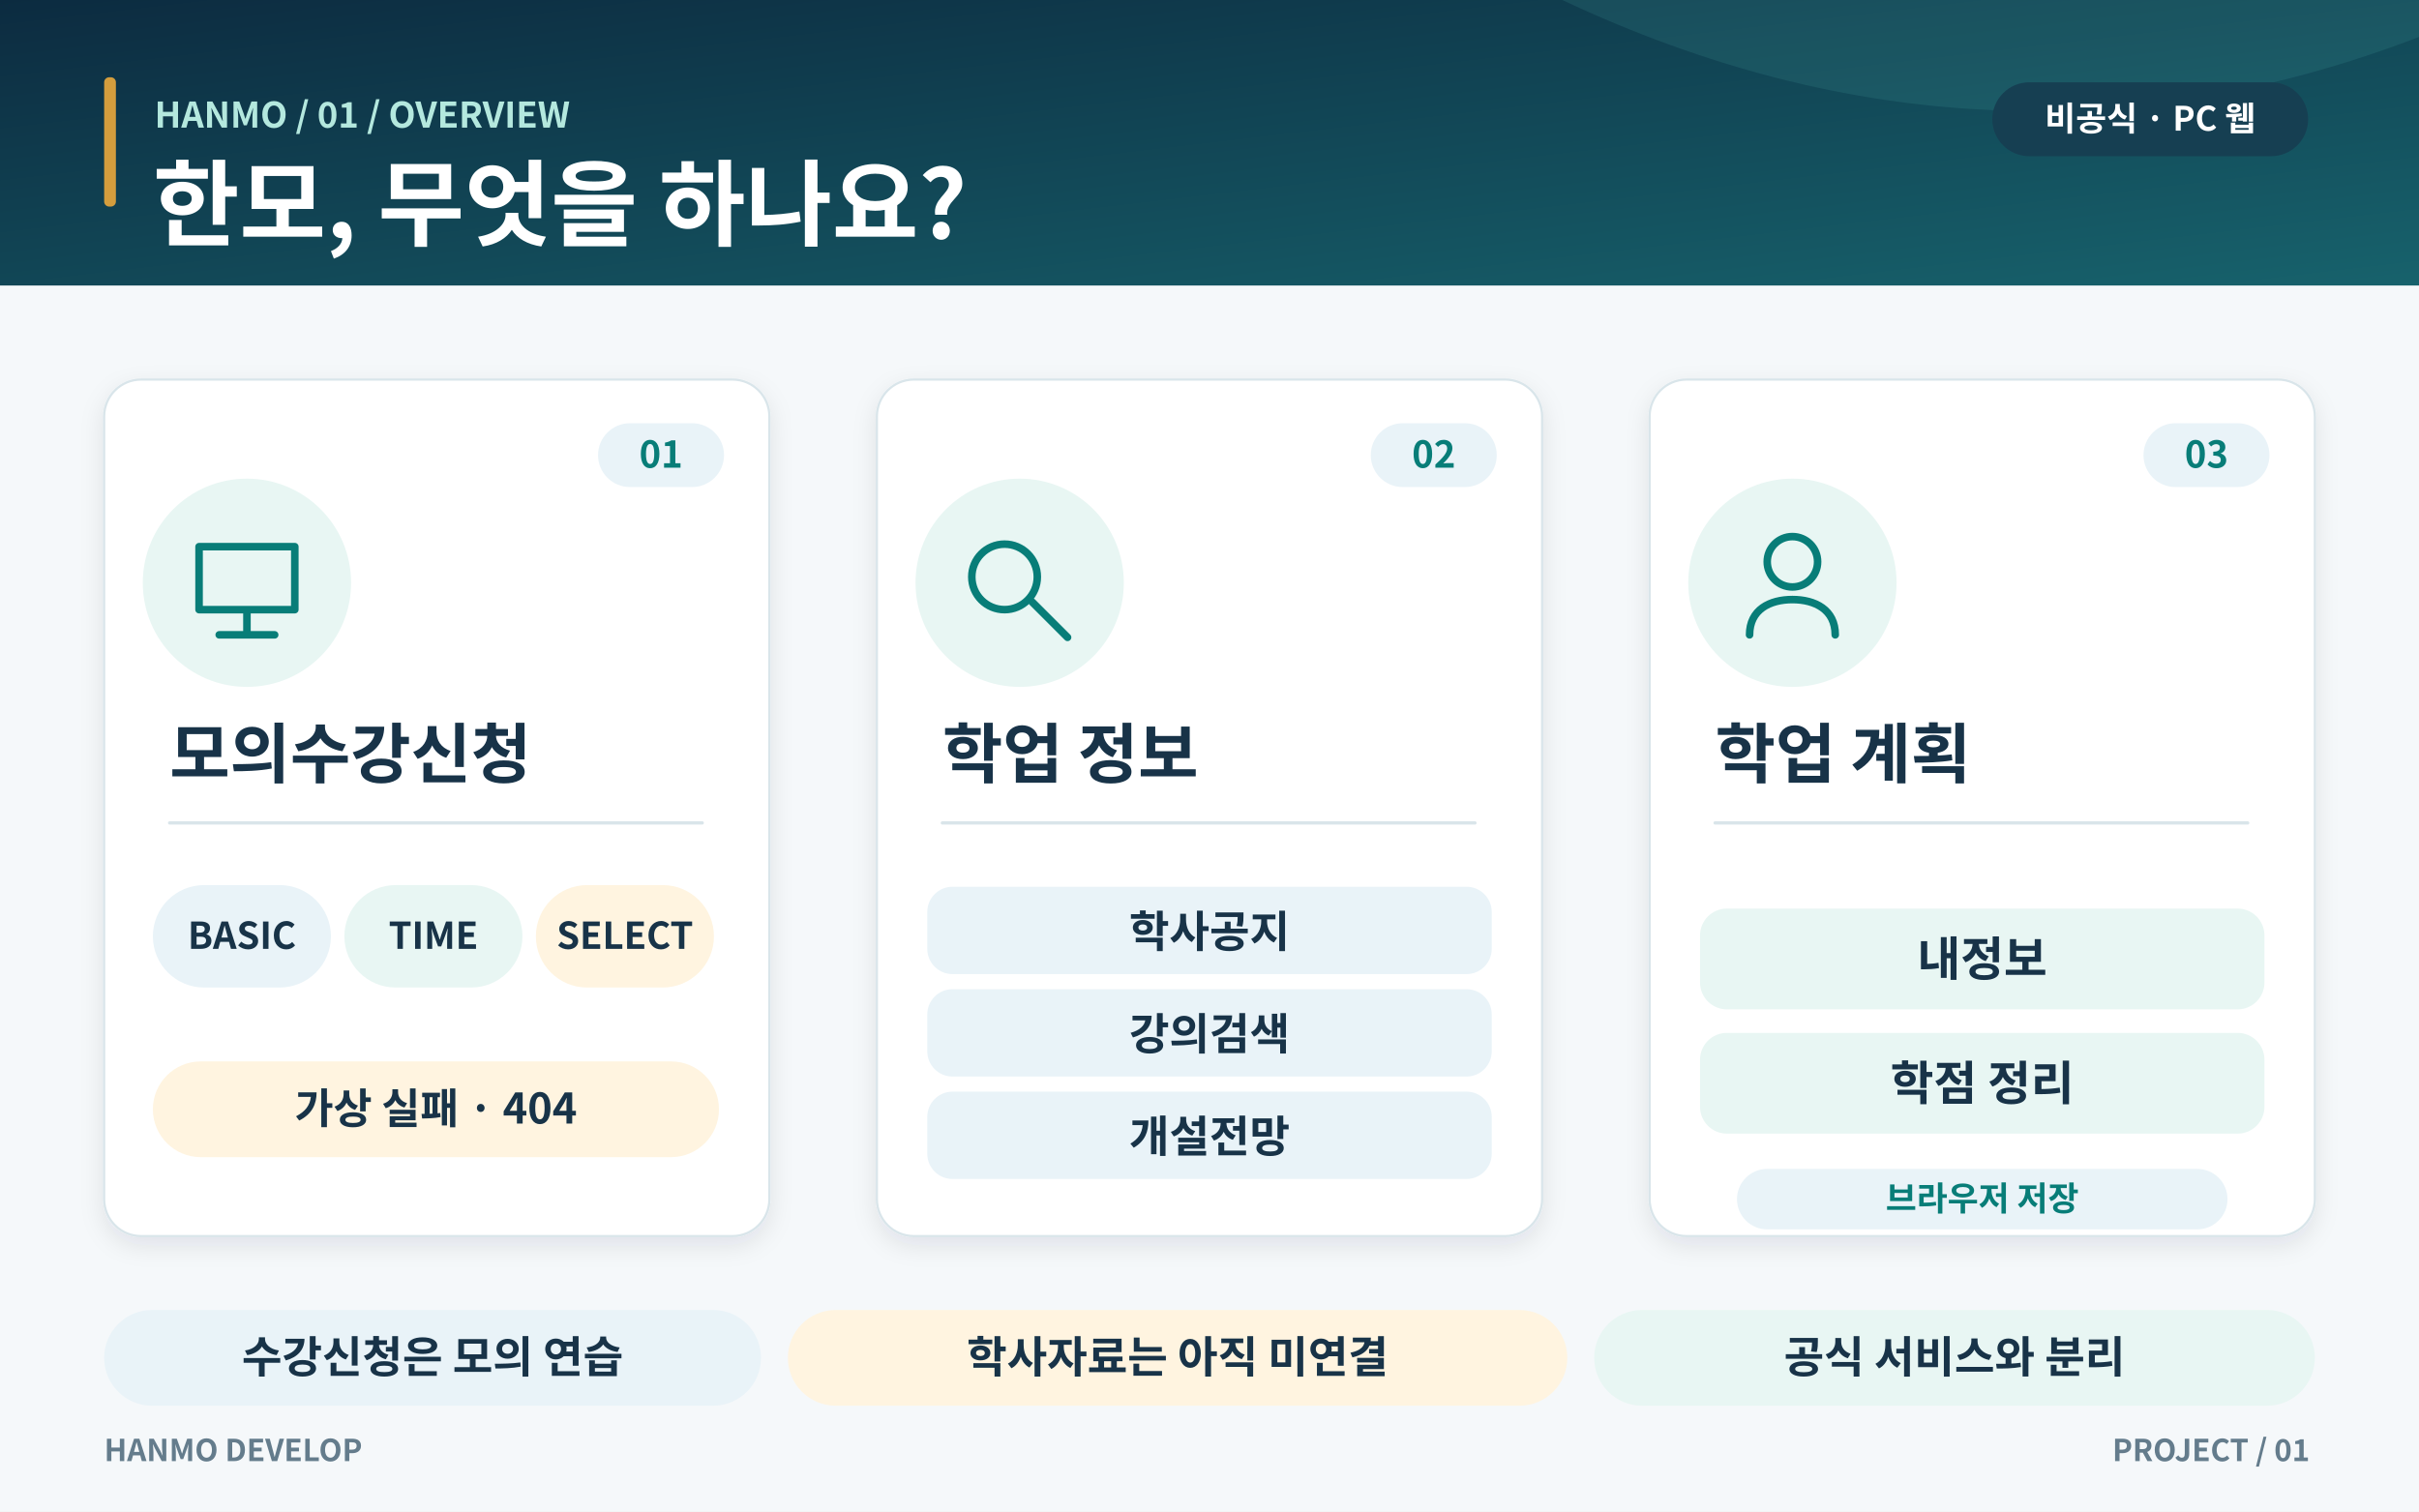
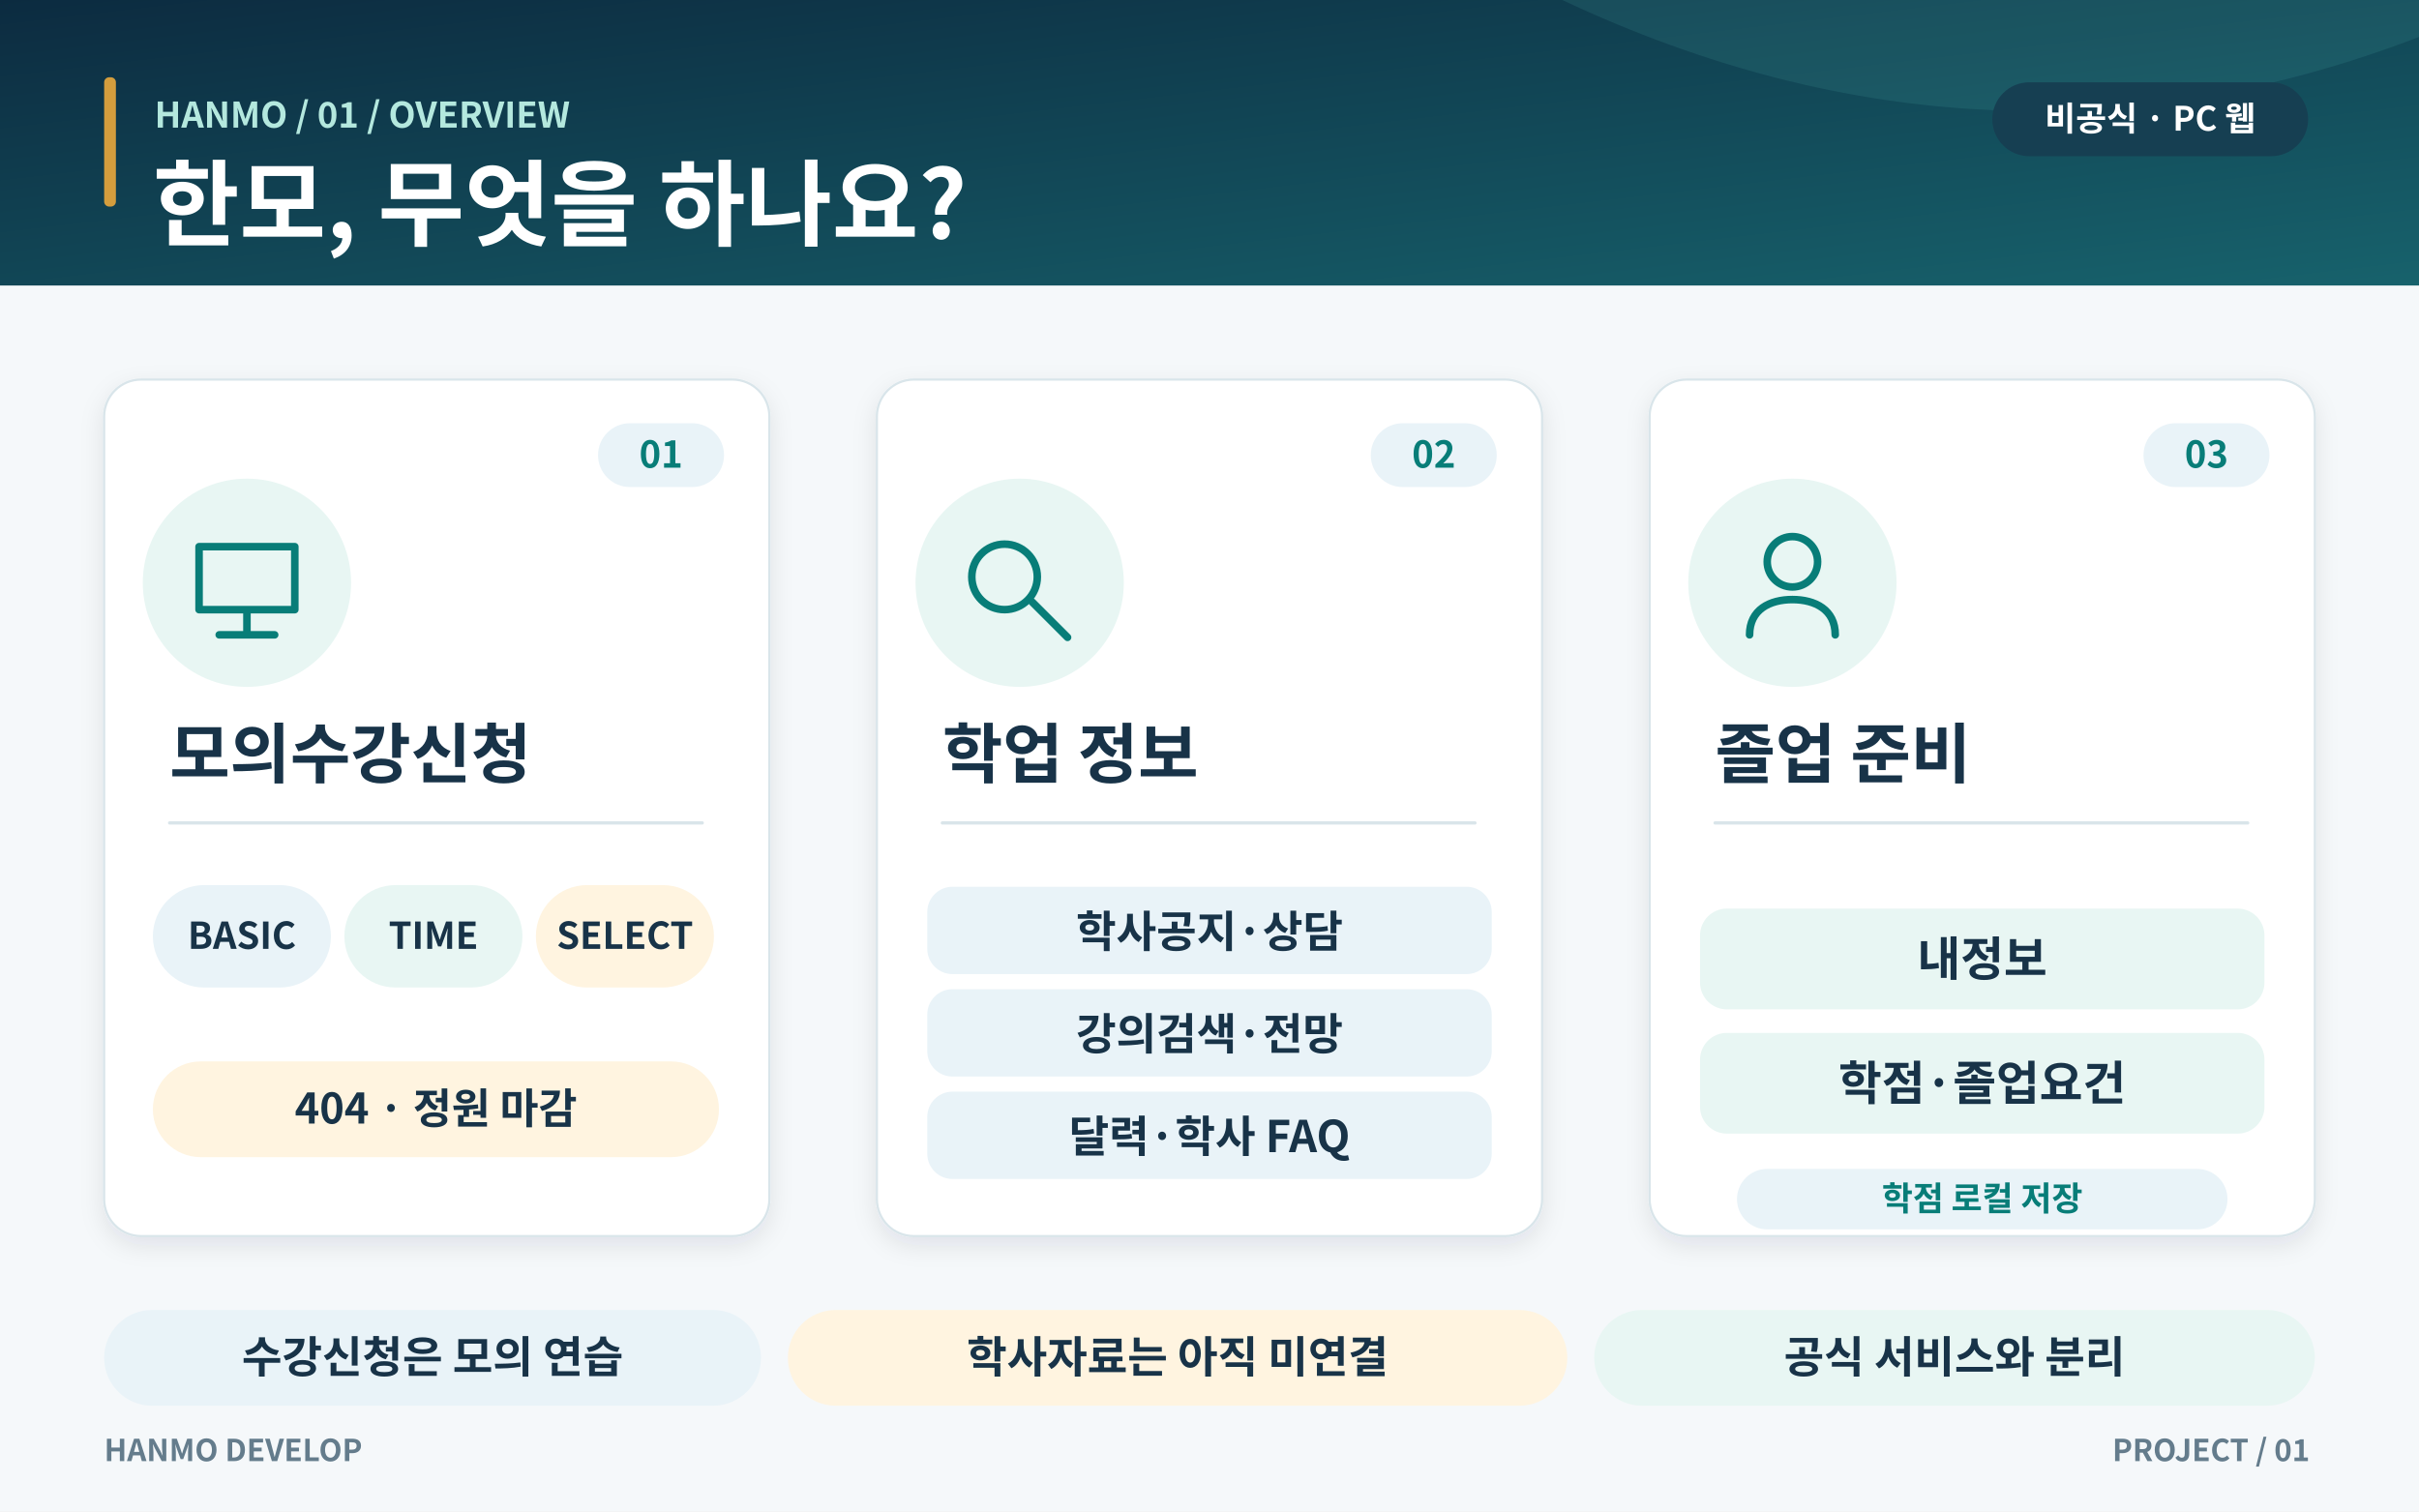
<svg xmlns="http://www.w3.org/2000/svg" width="1440" height="900" viewBox="0 0 1440 900" role="img" aria-labelledby="art-title art-desc">
  <defs>
    <linearGradient id="header" x1="0" x2="1" y1="0" y2="1">
      <stop stop-color="#0C2B40" />
      <stop offset="1" stop-color="#17626C" />
    </linearGradient>
    <filter id="shadow" x="-10%" y="-15%" width="120%" height="135%">
      <feDropShadow dx="0" dy="5" stdDeviation="7" flood-color="#102C43" flood-opacity=".09" />
    </filter>
  </defs>
  <g font-family="Noto Sans CJK KR, Noto Sans KR, NanumSquare, Malgun Gothic, sans-serif">
    <rect x="0" y="0" width="1440" height="900" rx="0" fill="#F5F8FA" />
    <rect x="0" y="0" width="1440" height="170" rx="0" fill="url(#header)" />
    <path d="M930 0Q1185 120 1440 22V0Z" fill="#53B8B1" opacity=".14" />
    <rect x="62" y="46" width="7" height="77" rx="3" fill="#D49D3D" />
    <text id="text-1" x="92" y="76" fill="#B4E8DE" font-size="21" font-weight="740" text-anchor="start">HANMO  /  01  /  OVERVIEW</text>
    <text id="text-2" x="91" y="142" fill="#FFFFFF" font-size="56" font-weight="850" text-anchor="start">한모, 무엇을 하나요?</text>
    <rect x="1186" y="49" width="188" height="44" rx="22" fill="#163F52" />
    <text id="text-3" x="1280" y="77.8" fill="#FFFFFF" font-size="20" font-weight="740" text-anchor="middle">비공식 · PC 웹</text>
    <g filter="url(#shadow)">
      <rect x="62" y="226" width="396" height="510" rx="22" fill="#FFFFFF" stroke="#D9E5EA" stroke-width="1.3" />
    </g>
    <rect x="356" y="252" width="75" height="38" rx="19" fill="#E9F3F8" />
    <text id="text-4" x="393.5" y="278.48" fill="#087D78" font-size="22" font-weight="740" text-anchor="middle">01</text>
    <circle cx="147" cy="347" r="62" fill="#E8F6F3" />
    <g transform="translate(111 312) scale(1.5)">
      <path d="M5 9H43V34H5ZM24 34V44M13 44H35" stroke="#087D78" stroke-width="3" fill="none" stroke-linecap="round" stroke-linejoin="round" />
    </g>
    <text id="text-5" x="101" y="463" fill="#183348" font-size="39" font-weight="820" text-anchor="start">모의수강신청</text>
    <path d="M101 490L418 490" fill="none" stroke="#D9E5EA" stroke-width="2" stroke-linecap="round" />
    <g filter="url(#shadow)">
      <rect x="522" y="226" width="396" height="510" rx="22" fill="#FFFFFF" stroke="#D9E5EA" stroke-width="1.3" />
    </g>
    <rect x="816" y="252" width="75" height="38" rx="19" fill="#E9F3F8" />
    <text id="text-6" x="853.5" y="278.48" fill="#087D78" font-size="22" font-weight="740" text-anchor="middle">02</text>
    <circle cx="607" cy="347" r="62" fill="#E8F6F3" />
    <g transform="translate(571 312) scale(1.5)">
      <path d="M31 21A13 13 0 1 0 5 21A13 13 0 1 0 31 21M29 31L43 45" stroke="#087D78" stroke-width="3" fill="none" stroke-linecap="round" stroke-linejoin="round" />
    </g>
    <text id="text-7" x="561" y="463" fill="#183348" font-size="39" font-weight="820" text-anchor="start">학업 정보</text>
    <path d="M561 490L878 490" fill="none" stroke="#D9E5EA" stroke-width="2" stroke-linecap="round" />
    <g filter="url(#shadow)">
      <rect x="982" y="226" width="396" height="510" rx="22" fill="#FFFFFF" stroke="#D9E5EA" stroke-width="1.3" />
    </g>
    <rect x="1276" y="252" width="75" height="38" rx="19" fill="#E9F3F8" />
    <text id="text-8" x="1313.5" y="278.48" fill="#087D78" font-size="22" font-weight="740" text-anchor="middle">03</text>
    <circle cx="1067" cy="347" r="62" fill="#E8F6F3" />
    <g transform="translate(1031 312) scale(1.5)">
      <path d="M24 25A10 10 0 1 0 24 5A10 10 0 1 0 24 25M7 44C7 34 15 30 24 30C33 30 41 34 41 44" stroke="#087D78" stroke-width="3" fill="none" stroke-linecap="round" stroke-linejoin="round" />
    </g>
-     <text id="text-9" x="1021" y="463" fill="#183348" font-size="39" font-weight="820" text-anchor="start">학업 계획</text>
+     <text id="text-9" x="1021" y="463" fill="#183348" font-size="39" font-weight="820" text-anchor="start">졸업 준비</text>
    <path d="M1021 490L1338 490" fill="none" stroke="#D9E5EA" stroke-width="2" stroke-linecap="round" />
    <rect x="91" y="527" width="106" height="61" rx="30.5" fill="#E9F3F8" />
    <text id="text-10" x="144" y="564.98" fill="#183348" font-size="22" font-weight="740" text-anchor="middle">BASIC</text>
    <rect x="205" y="527" width="106" height="61" rx="30.5" fill="#E8F6F3" />
    <text id="text-11" x="258" y="564.98" fill="#183348" font-size="22" font-weight="740" text-anchor="middle">TIME</text>
    <rect x="319" y="527" width="106" height="61" rx="30.5" fill="#FFF4E0" />
    <text id="text-12" x="372" y="564.98" fill="#183348" font-size="22" font-weight="740" text-anchor="middle">SELECT</text>
    <rect x="91" y="632" width="337" height="57" rx="28.5" fill="#FFF4E0" />
-     <text id="text-13" x="259.5" y="669" fill="#183348" font-size="25" font-weight="740" text-anchor="middle">가상 실패 · 404</text>
+     <text id="text-13" x="259.5" y="669" fill="#183348" font-size="25" font-weight="740" text-anchor="middle">404 · 정원 마감</text>
    <rect x="552" y="528" width="336" height="52" rx="15" fill="#E9F3F8" />
-     <text id="text-14" x="720" y="564" fill="#183348" font-size="26" font-weight="730" text-anchor="middle">학사공지</text>
+     <text id="text-14" x="720" y="564" fill="#183348" font-size="26" font-weight="730" text-anchor="middle">학사공지·상담</text>
    <rect x="552" y="589" width="336" height="52" rx="15" fill="#E9F3F8" />
-     <text id="text-15" x="720" y="625" fill="#183348" font-size="26" font-weight="730" text-anchor="middle">강의검색</text>
+     <text id="text-15" x="720" y="625" fill="#183348" font-size="26" font-weight="730" text-anchor="middle">강의검색·전망</text>
    <rect x="552" y="650" width="336" height="52" rx="15" fill="#E9F3F8" />
-     <text id="text-16" x="720" y="686" fill="#183348" font-size="26" font-weight="730" text-anchor="middle">개설전망</text>
+     <text id="text-16" x="720" y="686" fill="#183348" font-size="26" font-weight="730" text-anchor="middle">달력·학사 FAQ</text>
    <rect x="1012" y="541" width="336" height="60" rx="16" fill="#E8F6F3" />
    <text id="text-17" x="1180" y="581" fill="#183348" font-size="28" font-weight="770" text-anchor="middle">내정보</text>
    <rect x="1012" y="615" width="336" height="60" rx="16" fill="#E8F6F3" />
-     <text id="text-18" x="1180" y="655" fill="#183348" font-size="28" font-weight="770" text-anchor="middle">학점 정리</text>
+     <text id="text-18" x="1180" y="655" fill="#183348" font-size="28" font-weight="770" text-anchor="middle">학점·졸업요건</text>
    <rect x="1034" y="696" width="292" height="36" rx="18" fill="#E9F3F8" />
-     <text id="text-19" x="1180" y="720.8" fill="#087D78" font-size="20" font-weight="740" text-anchor="middle">브라우저 저장</text>
+     <text id="text-19" x="1180" y="720.8" fill="#087D78" font-size="20" font-weight="740" text-anchor="middle">학점 로컬 저장</text>
    <rect x="62" y="780" width="391" height="57" rx="28.5" fill="#E9F3F8" />
    <text id="text-20" x="257.5" y="817.34" fill="#183348" font-size="26" font-weight="740" text-anchor="middle">수강신청은 모의 연습</text>
    <rect x="469" y="780" width="464" height="57" rx="28.5" fill="#FFF4E0" />
    <text id="text-21" x="701" y="817.34" fill="#183348" font-size="26" font-weight="740" text-anchor="middle">학사자료는 아직 미연결</text>
    <rect x="949" y="780" width="429" height="57" rx="28.5" fill="#E8F6F3" />
    <text id="text-22" x="1163.5" y="817.34" fill="#183348" font-size="26" font-weight="740" text-anchor="middle">공식 서비스와 분리</text>
    <text id="text-23" x="62" y="870" fill="#647C8C" font-size="18" font-weight="800" text-anchor="start">HANMO DEVELOP</text>
    <text id="text-24" x="1375" y="870" fill="#647C8C" font-size="18" font-weight="680" text-anchor="end">PROJECT / 01</text>
  </g>
</svg>
